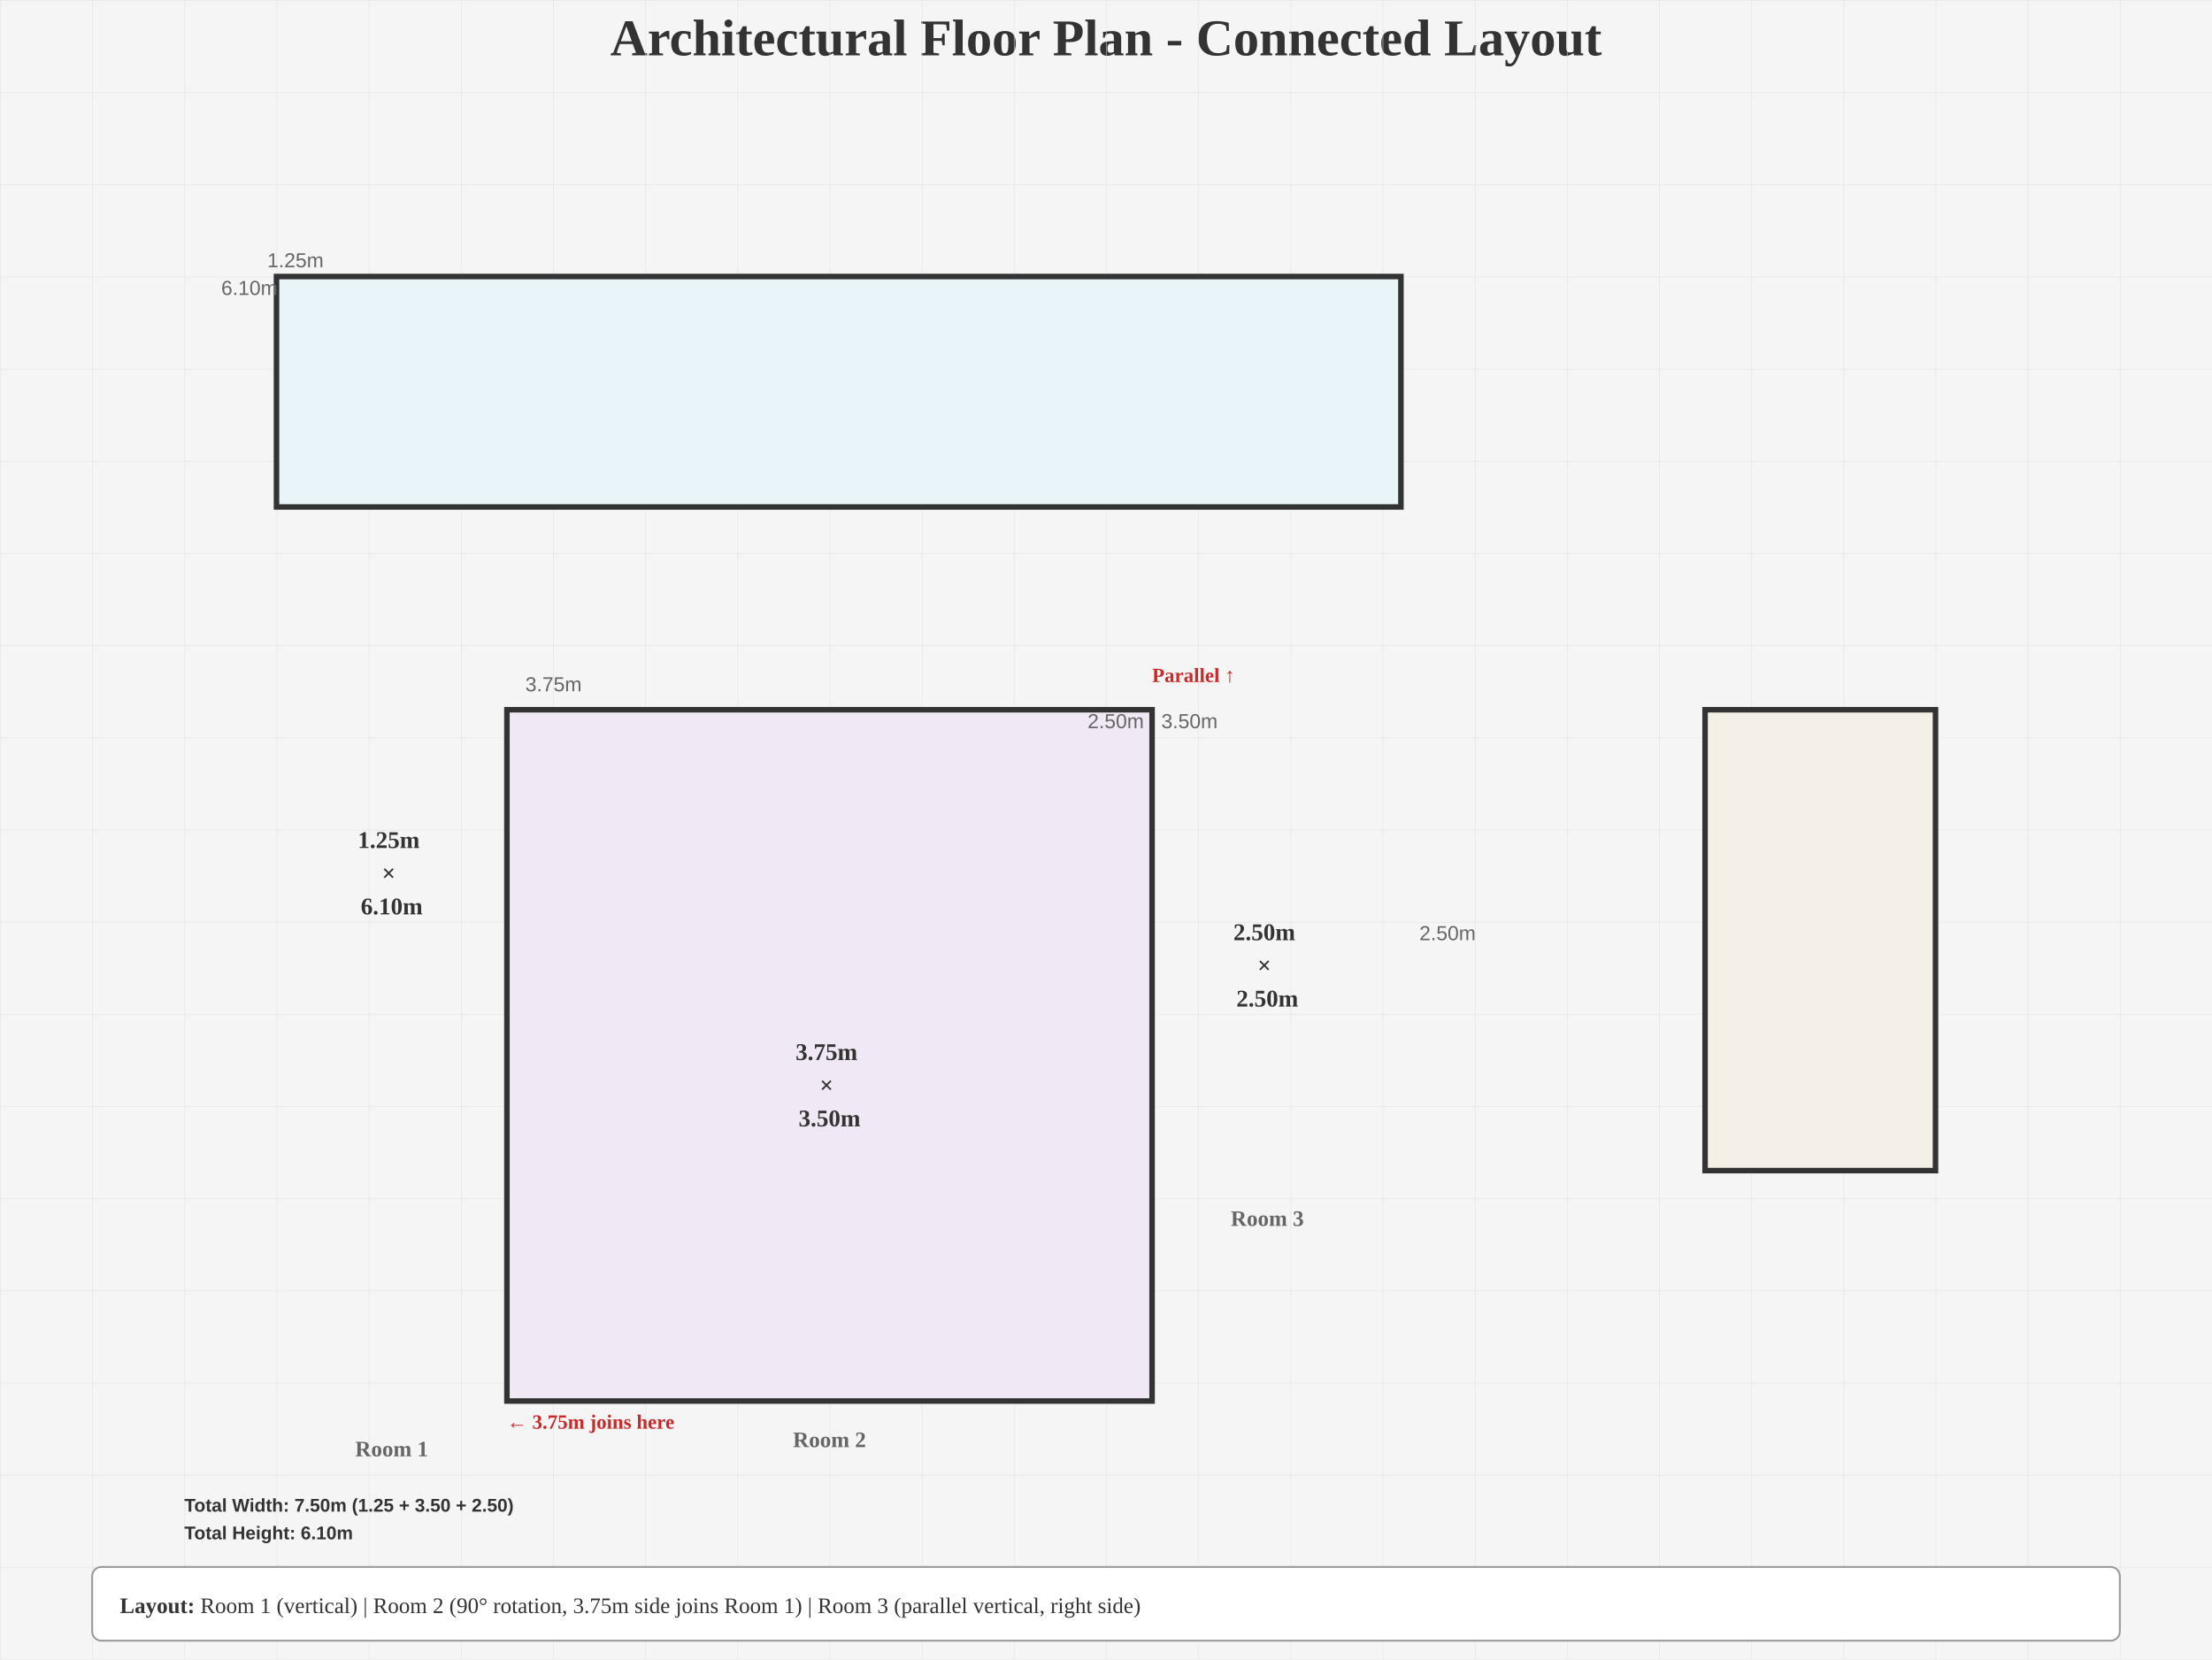
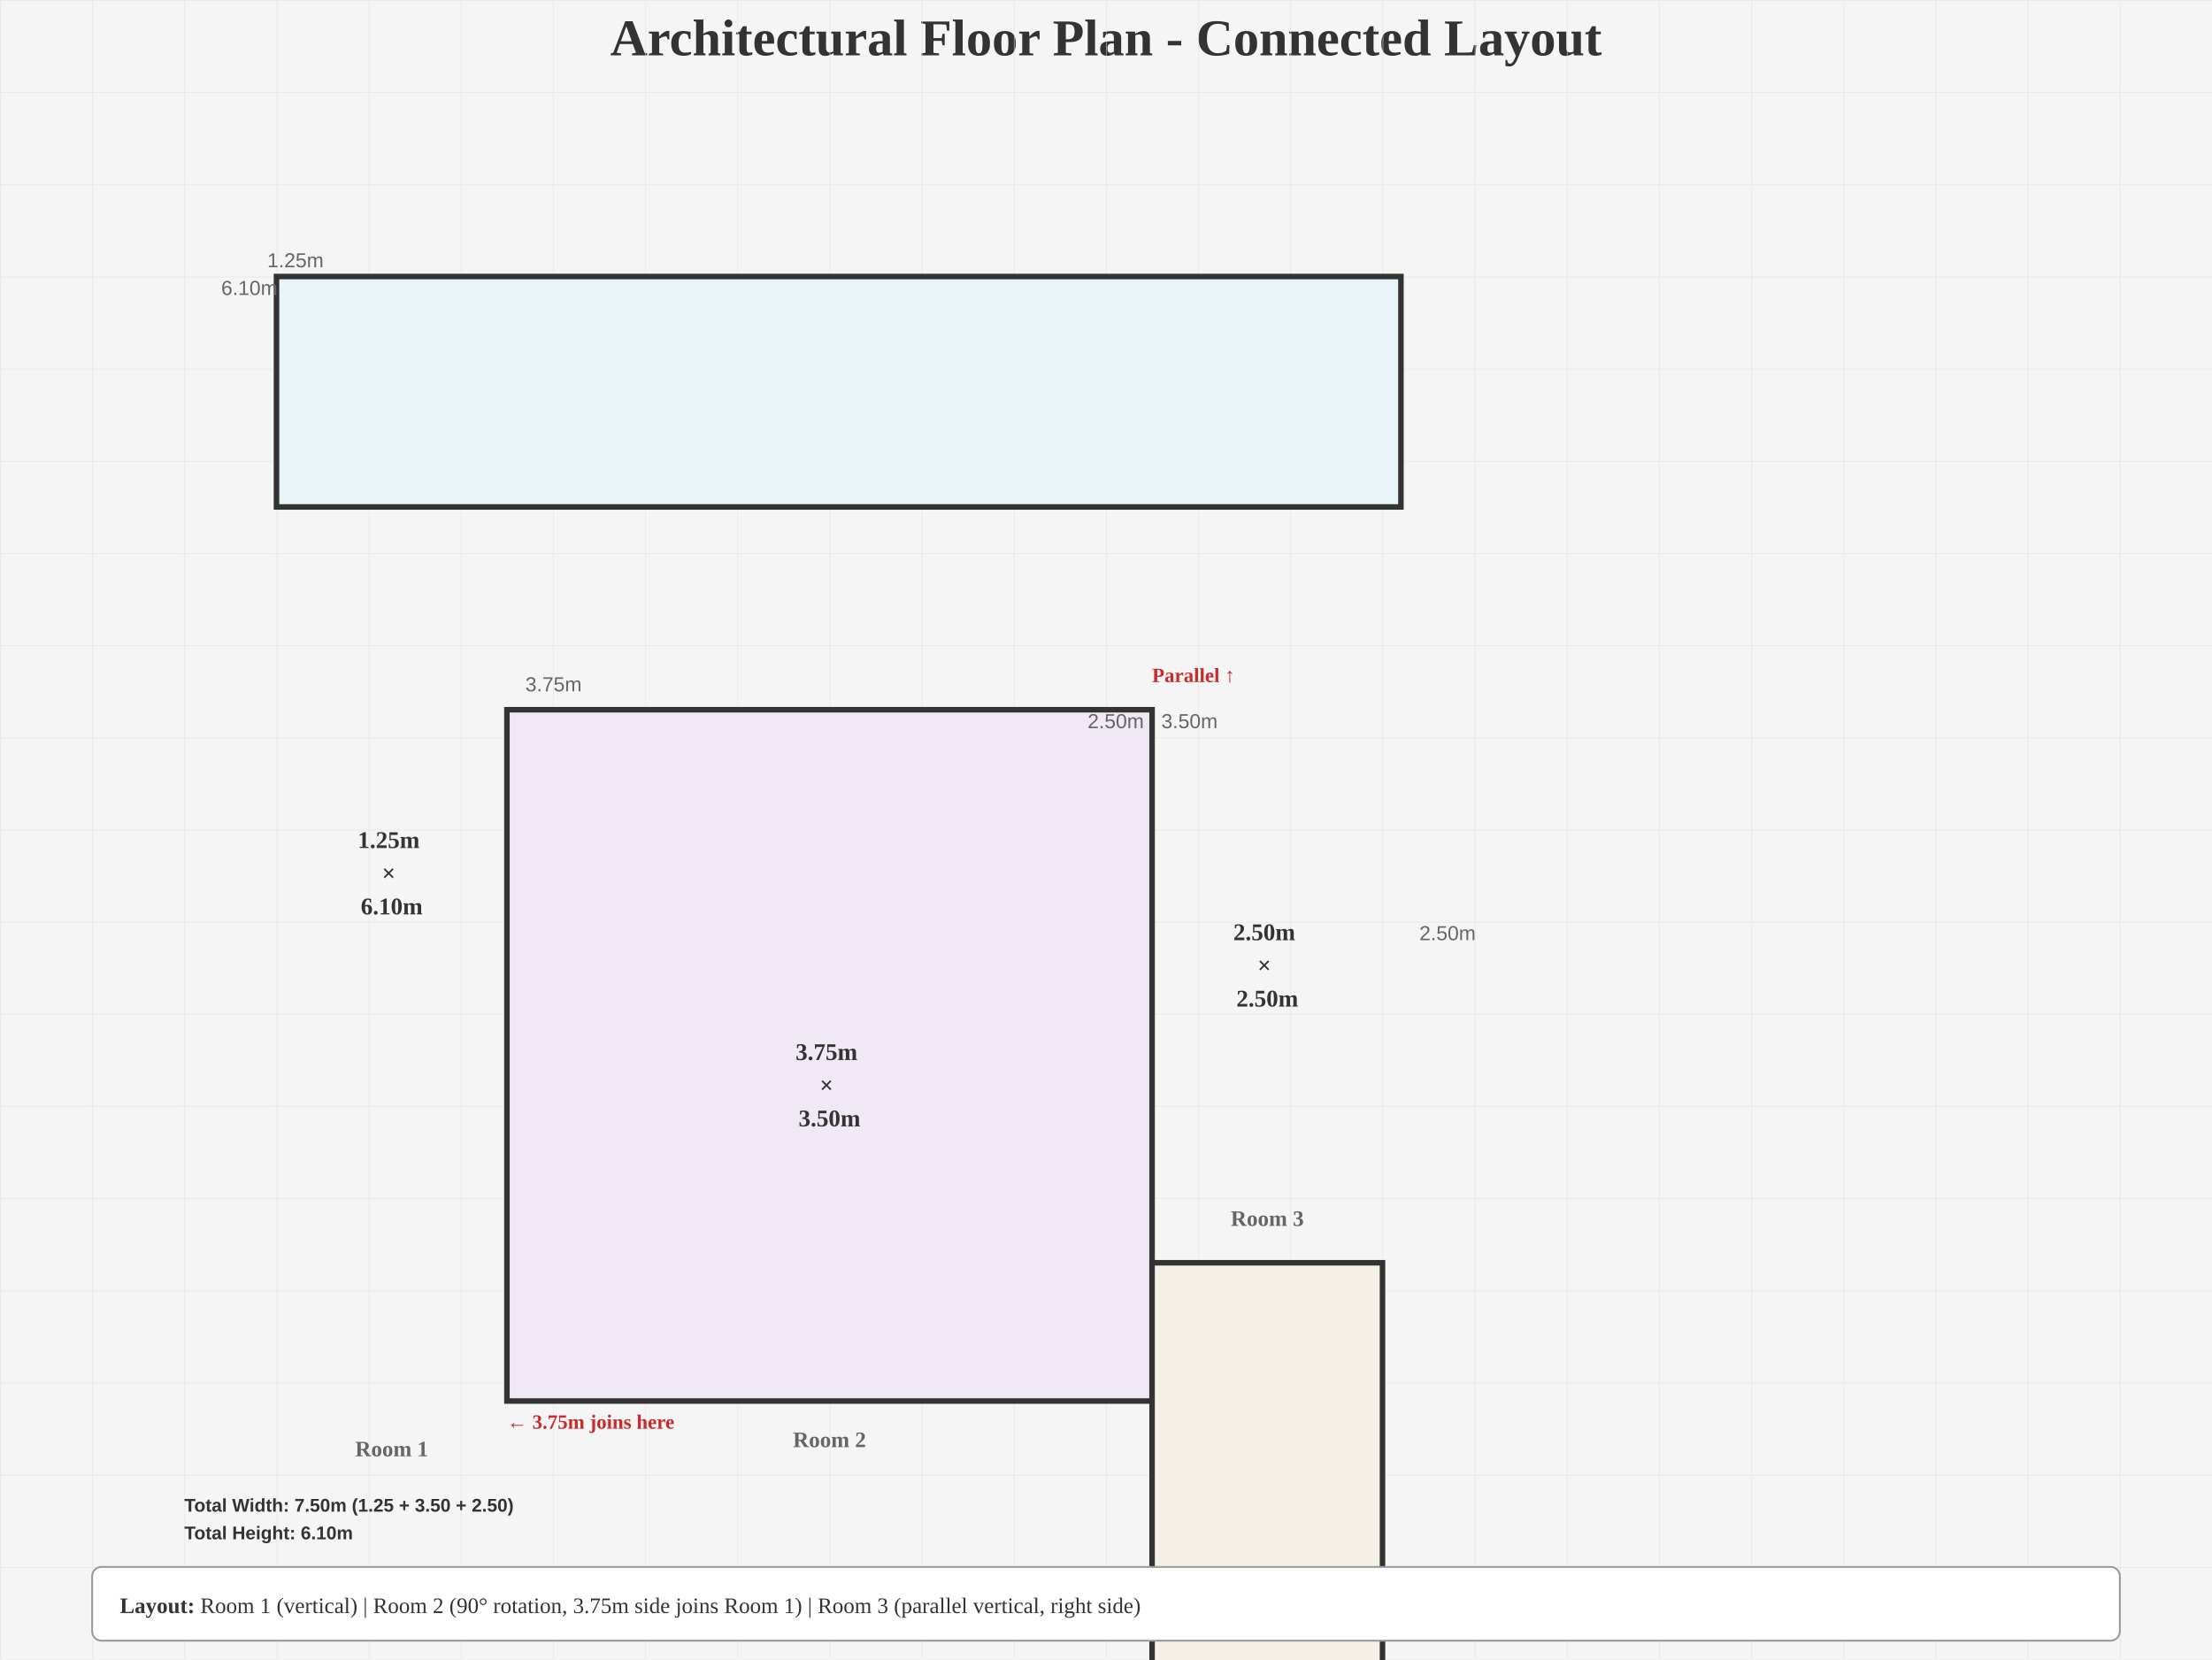
<svg xmlns="http://www.w3.org/2000/svg" viewBox="0 0 1200 900">
  <rect width="1200" height="900" fill="#f5f5f5" />
  <text x="600" y="30" font-size="28" font-weight="bold" text-anchor="middle" fill="#333">
    Architectural Floor Plan - Connected Layout
  </text>
  <defs>
    <pattern id="grid" width="50" height="50" patternUnits="userSpaceOnUse">
      <path d="M 50 0 L 0 0 0 50" fill="none" stroke="#e0e0e0" stroke-width="0.5" />
    </pattern>
  </defs>
  <rect width="1200" height="900" fill="url(#grid)" />
  <g id="room1">
    <rect x="150" y="150" width="610" height="125" fill="#e8f4f8" stroke="#333" stroke-width="3" />
    <text x="212.5" y="460" font-size="13" font-weight="bold" text-anchor="middle" fill="#333">
      <tspan x="212.5" dy="0">1.25m</tspan>
      <tspan x="212.5" dy="18">×</tspan>
      <tspan x="212.5" dy="18">6.10m</tspan>
    </text>
    <text x="212.5" y="790" font-size="12" text-anchor="middle" fill="#666" font-weight="bold">Room 1</text>
  </g>
  <g id="room2">
    <rect x="275" y="385" width="350" height="375" fill="#f0e8f4" stroke="#333" stroke-width="3" />
    <text x="450" y="575" font-size="13" font-weight="bold" text-anchor="middle" fill="#333">
      <tspan x="450" dy="0">3.75m</tspan>
      <tspan x="450" dy="18">×</tspan>
      <tspan x="450" dy="18">3.50m</tspan>
    </text>
    <text x="450" y="785" font-size="12" text-anchor="middle" fill="#666" font-weight="bold">Room 2</text>
  </g>
  <g id="room3">
-     <rect x="925" y="385" width="125" height="250" fill="#f4f0e8" stroke="#333" stroke-width="3" />
+     <rect x="625" y="685" width="125" height="250" fill="#f4f0e8" stroke="#333" stroke-width="3" />
    <text x="687.5" y="510" font-size="13" font-weight="bold" text-anchor="middle" fill="#333">
      <tspan x="687.5" dy="0">2.50m</tspan>
      <tspan x="687.5" dy="18">×</tspan>
      <tspan x="687.5" dy="18">2.50m</tspan>
    </text>
    <text x="687.5" y="665" font-size="12" text-anchor="middle" fill="#666" font-weight="bold">Room 3</text>
  </g>
  <g stroke="#ff6b6b" stroke-width="2" stroke-dasharray="3,3" opacity="0.6">
    <line x1="275" y1="760" x2="275" y2="760" stroke="none" />
    <line x1="625" y1="385" x2="625" y2="635" stroke="none" />
  </g>
  <g font-size="11" fill="#666" font-family="Arial, sans-serif">
    <text x="120" y="160">6.10m</text>
    <text x="145" y="145">1.25m</text>
    <text x="285" y="375">3.75m</text>
    <text x="630" y="395">3.50m</text>
    <text x="590" y="395">2.50m</text>
    <text x="770" y="510">2.50m</text>
  </g>
  <g font-size="11" fill="#c92a2a" font-weight="bold">
    <text x="275" y="775">← 3.75m joins here</text>
    <text x="625" y="370">Parallel ↑</text>
  </g>
  <g font-size="10" fill="#333" font-family="Arial, sans-serif" font-weight="bold">
    <text x="100" y="820">Total Width: 7.50m (1.25 + 3.50 + 2.50)</text>
    <text x="100" y="835">Total Height: 6.10m</text>
  </g>
  <g id="legend" transform="translate(50, 850)">
    <rect width="1100" height="40" fill="#fff" stroke="#999" stroke-width="1" rx="5" />
    <text x="15" y="25" font-size="12" fill="#333">
      <tspan font-weight="bold">Layout:</tspan> Room 1 (vertical) | Room 2 (90° rotation, 3.75m side joins Room 1) | Room 3 (parallel vertical, right side)
    </text>
  </g>
</svg>
